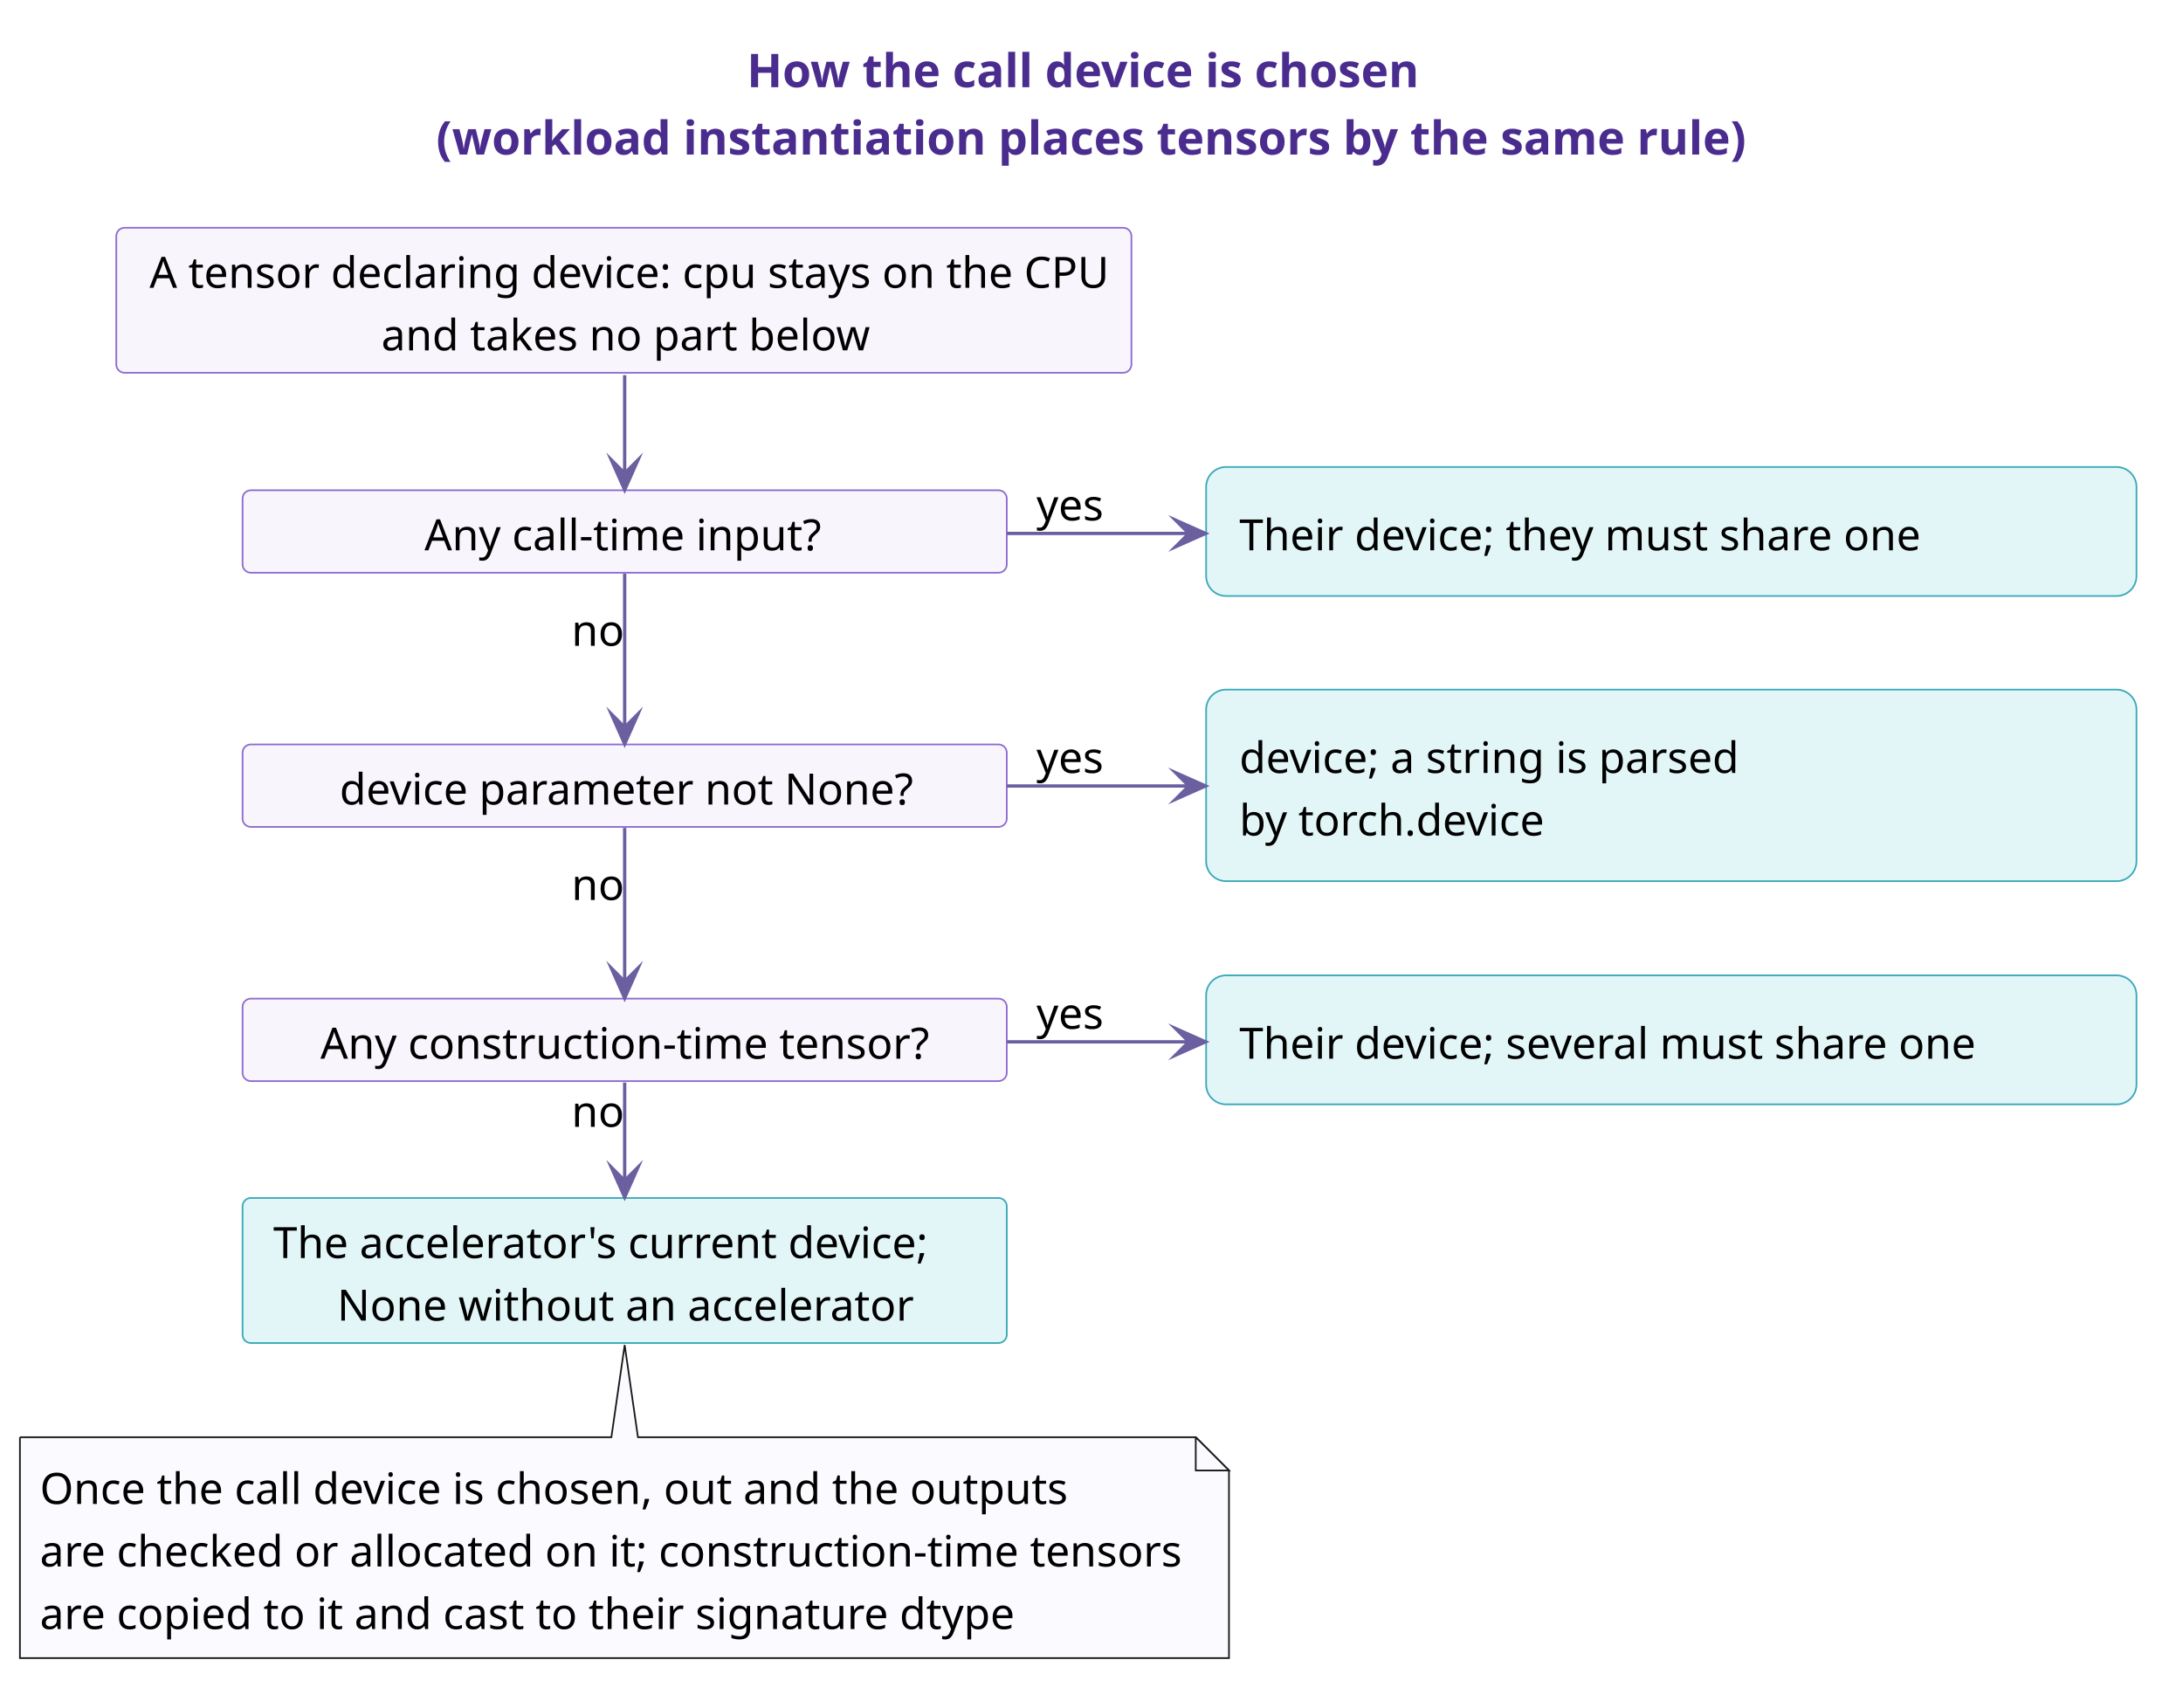
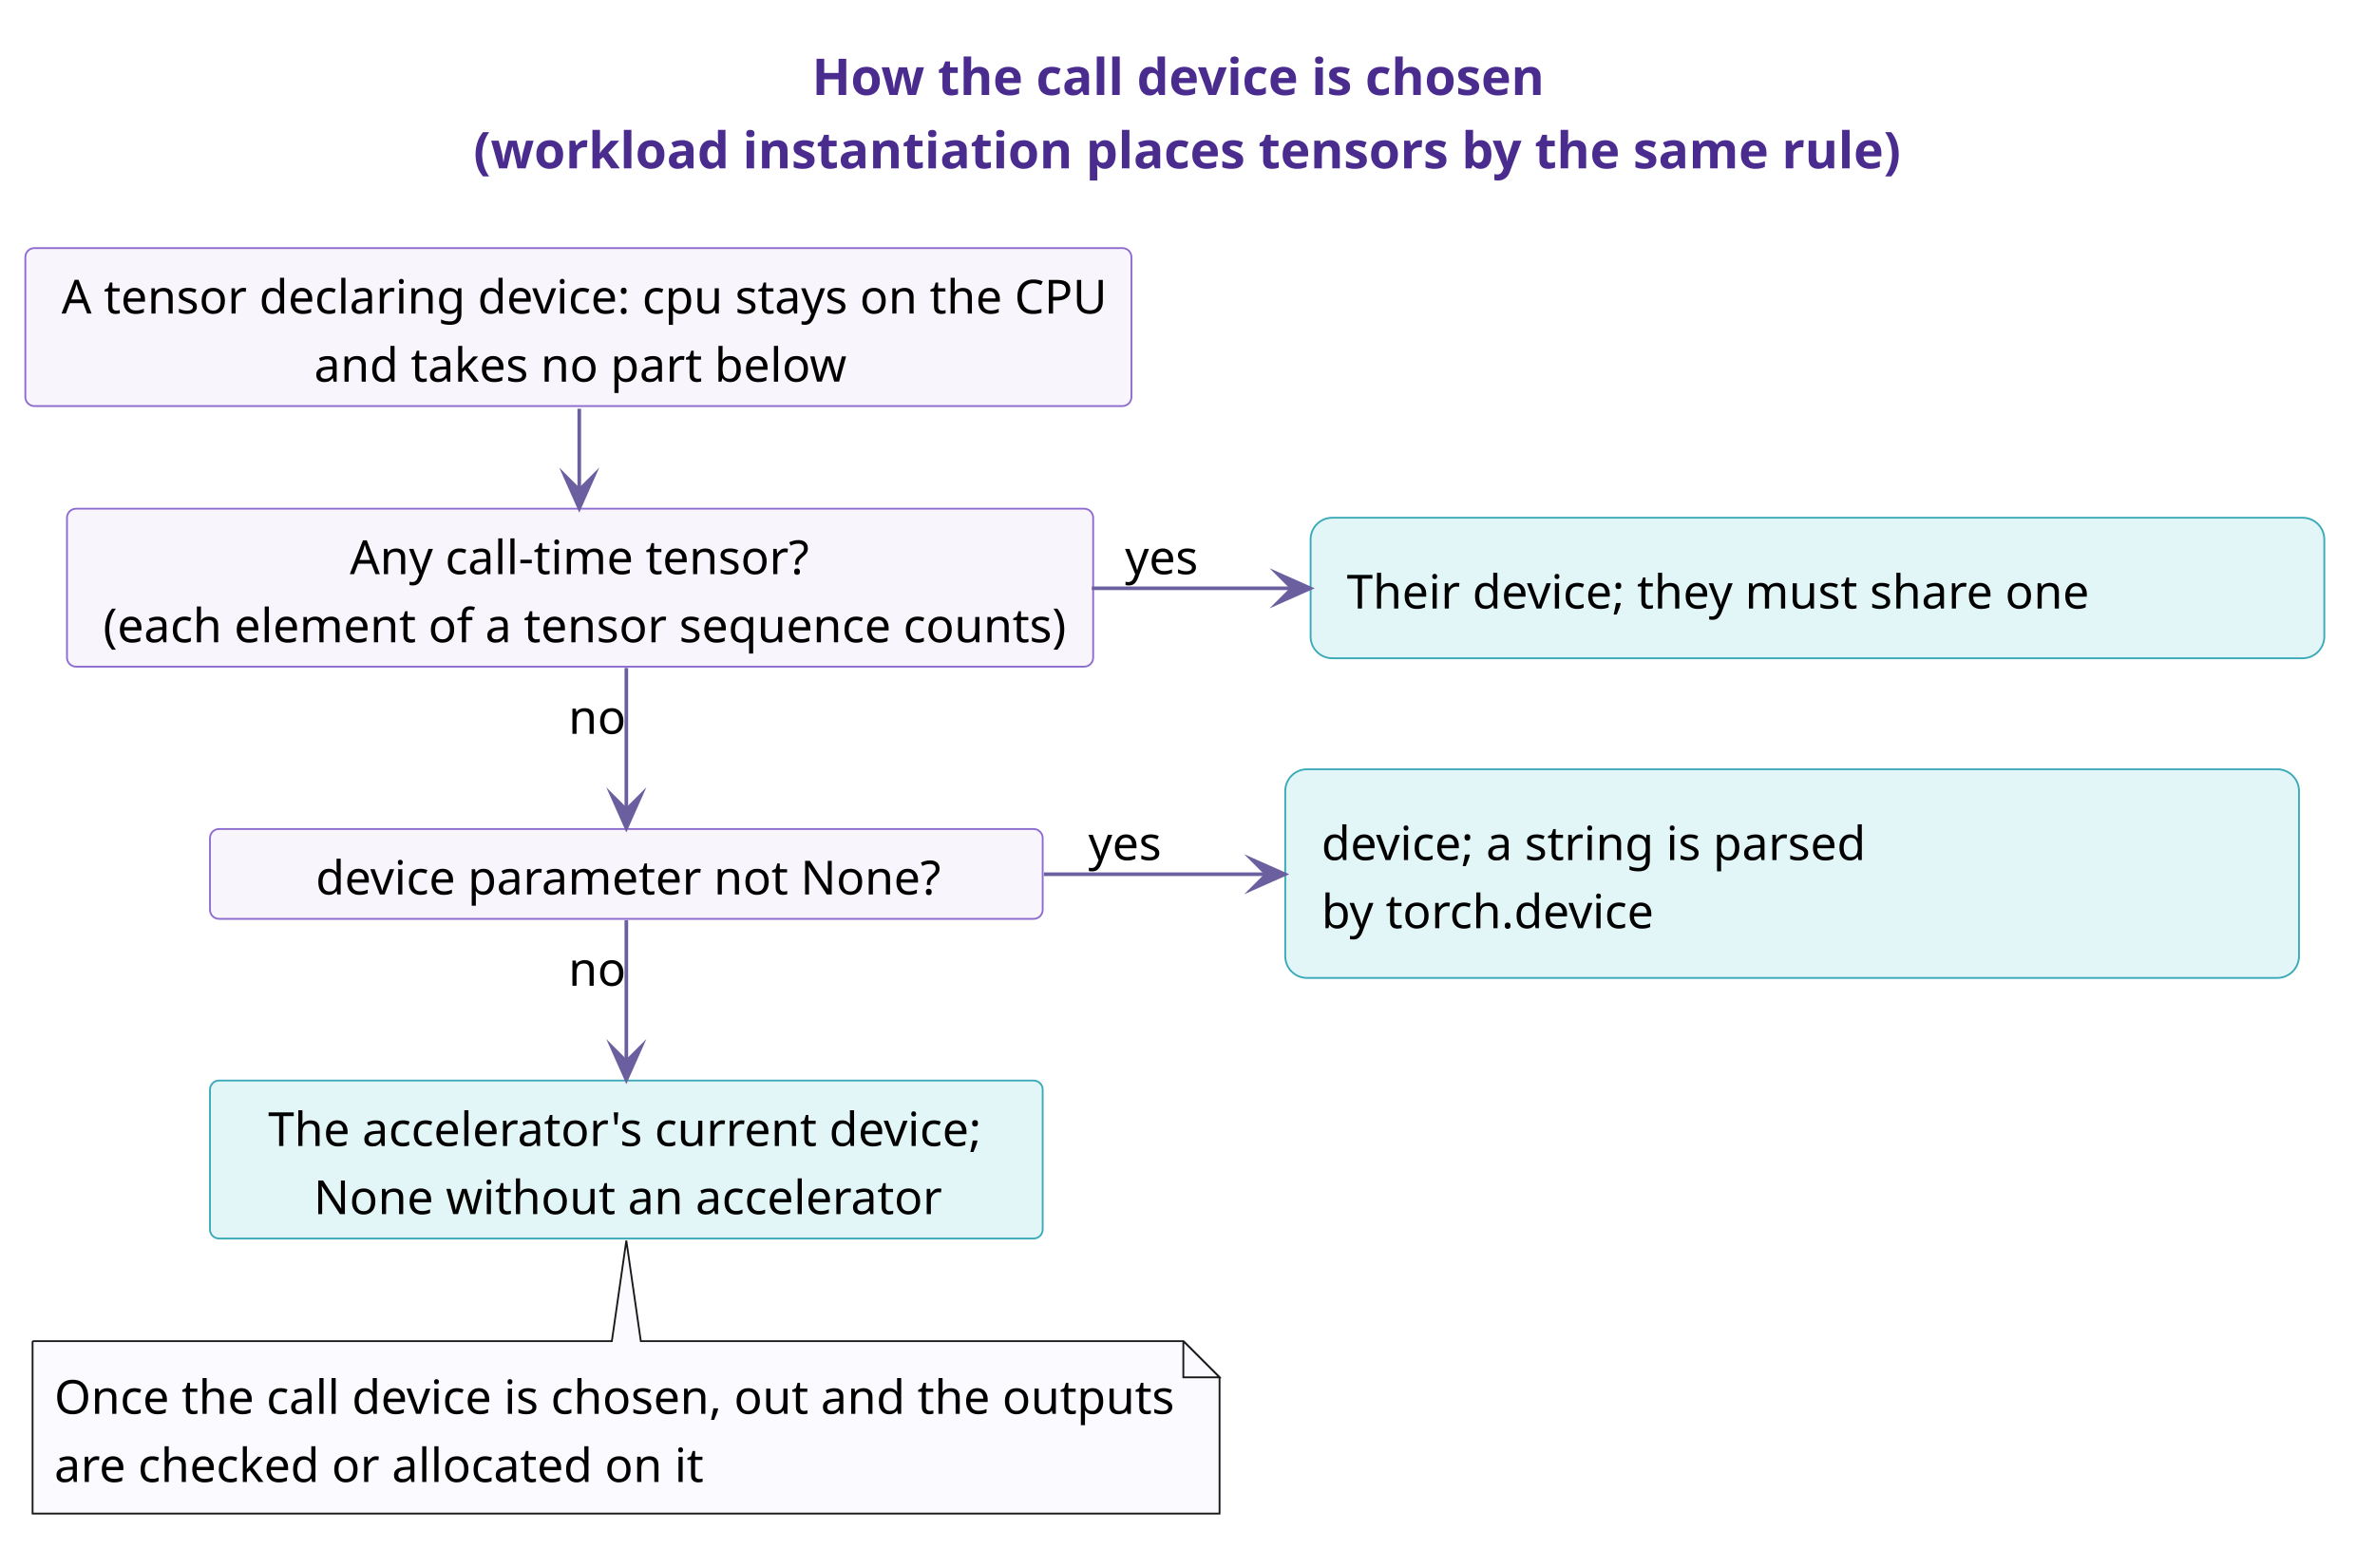
- <svg xmlns="http://www.w3.org/2000/svg" contentStyleType="text/css" data-diagram-type="DESCRIPTION" height="514px" preserveAspectRatio="none" style="width:657px;height:514px;background:#FFFFFF;" version="1.1" viewBox="0 0 657 514" width="657px" zoomAndPan="magnify">
+ <svg xmlns="http://www.w3.org/2000/svg" contentStyleType="text/css" data-diagram-type="DESCRIPTION" height="433px" preserveAspectRatio="none" style="width:656px;height:433px;background:#FFFFFF;" version="1.1" viewBox="0 0 656 433" width="656px" zoomAndPan="magnify">
  <defs />
  <g>
    <g class="title" data-source-line="27">
-       <text fill="#4A2C8F" font-family="'Noto Sans SC','PingFang SC','Microsoft YaHei',sans-serif" font-size="14" font-weight="700" lengthAdjust="spacing" textLength="200.437" x="224.781" y="26.24">How the call device is chosen</text>
-       <text fill="#4A2C8F" font-family="'Noto Sans SC','PingFang SC','Microsoft YaHei',sans-serif" font-size="14" font-weight="700" lengthAdjust="spacing" textLength="387.424" x="131.288" y="46.512">(workload instantiation places tensors by the same rule)</text>
+       <text fill="#4A2C8F" font-family="'Noto Sans SC','PingFang SC','Microsoft YaHei',sans-serif" font-size="14" font-weight="700" lengthAdjust="spacing" textLength="200.437" x="224.281" y="26.24">How the call device is chosen</text>
+       <text fill="#4A2C8F" font-family="'Noto Sans SC','PingFang SC','Microsoft YaHei',sans-serif" font-size="14" font-weight="700" lengthAdjust="spacing" textLength="387.424" x="130.788" y="46.512">(workload instantiation places tensors by the same rule)</text>
    </g>
    <g class="entity" data-qualified-name="pre" data-source-line="29" id="ent0001">
-       <rect fill="#F8F5FD" height="43.648" rx="2.5" ry="2.5" style="stroke:#8E6CCF;stroke-width:0.5;" width="305.519" x="35" y="68.544" />
-       <text fill="#000000" font-family="'Noto Sans SC','PingFang SC','Microsoft YaHei',sans-serif" font-size="13" lengthAdjust="spacing" textLength="285.519" x="45" y="86.624">A tensor declaring device: cpu stays on the CPU</text>
-       <text fill="#000000" font-family="'Noto Sans SC','PingFang SC','Microsoft YaHei',sans-serif" font-size="13" lengthAdjust="spacing" textLength="146.003" x="114.758" y="105.448">and takes no part below</text>
+       <rect fill="#F8F5FD" height="43.648" rx="2.5" ry="2.5" style="stroke:#8E6CCF;stroke-width:0.5;" width="305.519" x="7" y="68.544" />
+       <text fill="#000000" font-family="'Noto Sans SC','PingFang SC','Microsoft YaHei',sans-serif" font-size="13" lengthAdjust="spacing" textLength="285.519" x="17" y="86.624">A tensor declaring device: cpu stays on the CPU</text>
+       <text fill="#000000" font-family="'Noto Sans SC','PingFang SC','Microsoft YaHei',sans-serif" font-size="13" lengthAdjust="spacing" textLength="146.003" x="86.758" y="105.448">and takes no part below</text>
    </g>
    <g class="entity" data-qualified-name="c1" data-source-line="30" id="ent0002">
-       <rect fill="#F8F5FD" height="24.824" rx="2.5" ry="2.5" style="stroke:#8E6CCF;stroke-width:0.5;" width="230" x="73" y="147.544" />
-       <text fill="#000000" font-family="'Noto Sans SC','PingFang SC','Microsoft YaHei',sans-serif" font-size="13" lengthAdjust="spacing" textLength="120.51" x="127.745" y="165.624">Any call-time input?</text>
+       <rect fill="#F8F5FD" height="43.648" rx="2.5" ry="2.5" style="stroke:#8E6CCF;stroke-width:0.5;" width="283.445" x="18.5" y="140.544" />
+       <text fill="#000000" font-family="'Noto Sans SC','PingFang SC','Microsoft YaHei',sans-serif" font-size="13" lengthAdjust="spacing" textLength="127.192" x="96.626" y="158.624">Any call-time tensor?</text>
+       <text fill="#000000" font-family="'Noto Sans SC','PingFang SC','Microsoft YaHei',sans-serif" font-size="13" lengthAdjust="spacing" textLength="263.445" x="28.5" y="177.448">(each element of a tensor sequence counts)</text>
    </g>
    <g class="entity" data-qualified-name="c2" data-source-line="31" id="ent0003">
-       <rect fill="#F8F5FD" height="24.824" rx="2.5" ry="2.5" style="stroke:#8E6CCF;stroke-width:0.5;" width="230" x="73" y="224.044" />
-       <text fill="#000000" font-family="'Noto Sans SC','PingFang SC','Microsoft YaHei',sans-serif" font-size="13" lengthAdjust="spacing" textLength="171.587" x="102.206" y="242.124">device parameter not None?</text>
+       <rect fill="#F8F5FD" height="24.824" rx="2.5" ry="2.5" style="stroke:#8E6CCF;stroke-width:0.5;" width="230" x="58" y="229.044" />
+       <text fill="#000000" font-family="'Noto Sans SC','PingFang SC','Microsoft YaHei',sans-serif" font-size="13" lengthAdjust="spacing" textLength="171.587" x="87.206" y="247.124">device parameter not None?</text>
    </g>
-     <g class="entity" data-qualified-name="c3" data-source-line="32" id="ent0004">
-       <rect fill="#F8F5FD" height="24.824" rx="2.5" ry="2.5" style="stroke:#8E6CCF;stroke-width:0.5;" width="230" x="73" y="300.544" />
-       <text fill="#000000" font-family="'Noto Sans SC','PingFang SC','Microsoft YaHei',sans-serif" font-size="13" lengthAdjust="spacing" textLength="183.131" x="96.434" y="318.624">Any construction-time tensor?</text>
+     <g class="entity" data-qualified-name="r5" data-source-line="32" id="ent0004">
+       <rect fill="#E2F6F8" height="43.648" rx="2.5" ry="2.5" style="stroke:#3AA9B8;stroke-width:0.5;" width="230" x="58" y="298.544" />
+       <text fill="#000000" font-family="'Noto Sans SC','PingFang SC','Microsoft YaHei',sans-serif" font-size="13" lengthAdjust="spacing" textLength="197.873" x="74.063" y="316.624">The accelerator's current device;</text>
+       <text fill="#000000" font-family="'Noto Sans SC','PingFang SC','Microsoft YaHei',sans-serif" font-size="13" lengthAdjust="spacing" textLength="172.718" x="86.641" y="335.448">None without an accelerator</text>
    </g>
-     <g class="entity" data-qualified-name="r5" data-source-line="33" id="ent0005">
-       <rect fill="#E2F6F8" height="43.648" rx="2.5" ry="2.5" style="stroke:#3AA9B8;stroke-width:0.5;" width="230" x="73" y="360.544" />
-       <text fill="#000000" font-family="'Noto Sans SC','PingFang SC','Microsoft YaHei',sans-serif" font-size="13" lengthAdjust="spacing" textLength="211.515" x="82.242" y="378.624">The accelerator's current device;</text>
-       <text fill="#000000" font-family="'Noto Sans SC','PingFang SC','Microsoft YaHei',sans-serif" font-size="13" lengthAdjust="spacing" textLength="173.058" x="101.471" y="397.448">None without an accelerator</text>
+     <g class="entity" data-qualified-name="r1" data-source-line="34" id="ent0005">
+       <rect fill="#E2F6F8" height="38.824" rx="6" ry="6" style="stroke:#3AA9B8;stroke-width:0.5;" width="280" x="362" y="143.044" />
+       <text fill="#000000" font-family="'Noto Sans SC','PingFang SC','Microsoft YaHei',sans-serif" font-size="13" lengthAdjust="spacing" textLength="203.346" x="372" y="168.124">Their device; they must share one</text>
    </g>
-     <g class="entity" data-qualified-name="r1" data-source-line="35" id="ent0006">
-       <rect fill="#E2F6F8" height="38.824" rx="6" ry="6" style="stroke:#3AA9B8;stroke-width:0.5;" width="280" x="363" y="140.544" />
-       <text fill="#000000" font-family="'Noto Sans SC','PingFang SC','Microsoft YaHei',sans-serif" font-size="13" lengthAdjust="spacing" textLength="203.346" x="373" y="165.624">Their device; they must share one</text>
+     <g class="entity" data-qualified-name="r2" data-source-line="35" id="ent0006">
+       <rect fill="#E2F6F8" height="57.648" rx="6" ry="6" style="stroke:#3AA9B8;stroke-width:0.5;" width="280" x="355" y="212.544" />
+       <text fill="#000000" font-family="'Noto Sans SC','PingFang SC','Microsoft YaHei',sans-serif" font-size="13" lengthAdjust="spacing" textLength="148.317" x="365" y="237.624">device; a string is parsed</text>
+       <text fill="#000000" font-family="'Noto Sans SC','PingFang SC','Microsoft YaHei',sans-serif" font-size="13" lengthAdjust="spacing" textLength="93.119" x="365" y="256.448">by torch.device</text>
    </g>
-     <g class="entity" data-qualified-name="r2" data-source-line="36" id="ent0007">
-       <rect fill="#E2F6F8" height="57.648" rx="6" ry="6" style="stroke:#3AA9B8;stroke-width:0.5;" width="280" x="363" y="207.544" />
-       <text fill="#000000" font-family="'Noto Sans SC','PingFang SC','Microsoft YaHei',sans-serif" font-size="13" lengthAdjust="spacing" textLength="148.317" x="373" y="232.624">device; a string is parsed</text>
-       <text fill="#000000" font-family="'Noto Sans SC','PingFang SC','Microsoft YaHei',sans-serif" font-size="13" lengthAdjust="spacing" textLength="93.119" x="373" y="251.448">by torch.device</text>
+     <g class="entity" data-qualified-name="GMN13" data-source-line="46" id="ent0014">
+       <path d="M9,370.544 L9,418.192 A0,0 0 0 0 9,418.192 L336.852,418.192 A0,0 0 0 0 336.852,418.192 L336.852,380.544 L326.852,370.544 L177,370.544 L173,342.744 L169,370.544 L9,370.544 A0,0 0 0 0 9,370.544" fill="#FBFAFE" style="stroke:#181818;stroke-width:0.5;" />
+       <path d="M326.852,370.544 L326.852,380.544 L336.852,380.544 L326.852,370.544" fill="#FBFAFE" style="stroke:#181818;stroke-width:0.5;" />
+       <text fill="#000000" font-family="'Noto Sans SC','PingFang SC','Microsoft YaHei',sans-serif" font-size="13" lengthAdjust="spacing" textLength="306.852" x="15" y="390.624">Once the call device is chosen, out and the outputs</text>
+       <text fill="#000000" font-family="'Noto Sans SC','PingFang SC','Microsoft YaHei',sans-serif" font-size="13" lengthAdjust="spacing" textLength="178.815" x="15" y="409.448">are checked or allocated on it</text>
    </g>
-     <g class="entity" data-qualified-name="r3" data-source-line="37" id="ent0008">
-       <rect fill="#E2F6F8" height="38.824" rx="6" ry="6" style="stroke:#3AA9B8;stroke-width:0.5;" width="280" x="363" y="293.544" />
-       <text fill="#000000" font-family="'Noto Sans SC','PingFang SC','Microsoft YaHei',sans-serif" font-size="13" lengthAdjust="spacing" textLength="219.895" x="373" y="318.624">Their device; several must share one</text>
+     <g class="link" data-entity-1="ent0001" data-entity-2="ent0002" data-link-type="dependency" data-source-line="37" id="lnk7">
+       <path d="M160,112.934 C160,121.684 160,126.694 160,135.414" fill="none" id="pre-to-c1" style="stroke:#6B5FA0;stroke-width:1;" />
+       <polygon fill="#6B5FA0" points="160,140.414,164,131.414,160,135.414,156,131.414,160,140.414" style="stroke:#6B5FA0;stroke-width:1;stroke-linejoin:miter;stroke-miterlimit:10;" />
    </g>
-     <g class="entity" data-qualified-name="GMN18" data-source-line="51" id="ent0019">
-       <path d="M6,432.544 L6,499.016 A0,0 0 0 0 6,499.016 L369.875,499.016 A0,0 0 0 0 369.875,499.016 L369.875,442.544 L359.875,432.544 L192,432.544 L188,404.784 L184,432.544 L6,432.544 A0,0 0 0 0 6,432.544" fill="#FBFAFE" style="stroke:#181818;stroke-width:0.5;" />
-       <path d="M359.875,432.544 L359.875,442.544 L369.875,442.544 L359.875,432.544" fill="#FBFAFE" style="stroke:#181818;stroke-width:0.5;" />
-       <text fill="#000000" font-family="'Noto Sans SC','PingFang SC','Microsoft YaHei',sans-serif" font-size="13" lengthAdjust="spacing" textLength="306.852" x="12" y="452.624">Once the call device is chosen, out and the outputs</text>
-       <text fill="#000000" font-family="'Noto Sans SC','PingFang SC','Microsoft YaHei',sans-serif" font-size="13" lengthAdjust="spacing" textLength="342.875" x="12" y="471.448">are checked or allocated on it; construction-time tensors</text>
-       <text fill="#000000" font-family="'Noto Sans SC','PingFang SC','Microsoft YaHei',sans-serif" font-size="13" lengthAdjust="spacing" textLength="290.342" x="12" y="490.272">are copied to it and cast to their signature dtype</text>
+     <g class="link" data-entity-1="ent0002" data-entity-2="ent0003" data-link-type="dependency" data-source-line="38" id="lnk8">
+       <path d="M173,184.554 C173,198.794 173,211.844 173,223.764" fill="none" id="c1-to-c2" style="stroke:#6B5FA0;stroke-width:1;" />
+       <polygon fill="#6B5FA0" points="173,228.764,177,219.764,173,223.764,169,219.764,173,228.764" style="stroke:#6B5FA0;stroke-width:1;stroke-linejoin:miter;stroke-miterlimit:10;" />
+       <text fill="#000000" font-family="'Noto Sans SC','PingFang SC','Microsoft YaHei',sans-serif" font-size="13" lengthAdjust="spacing" textLength="15.808" x="157" y="202.744">no</text>
    </g>
-     <g class="link" data-entity-1="ent0001" data-entity-2="ent0002" data-link-type="dependency" data-source-line="39" id="lnk9">
-       <path d="M188,112.914 C188,124.344 188,132.824 188,142.434" fill="none" id="pre-to-c1" style="stroke:#6B5FA0;stroke-width:1;" />
-       <polygon fill="#6B5FA0" points="188,147.434,192,138.434,188,142.434,184,138.434,188,147.434" style="stroke:#6B5FA0;stroke-width:1;stroke-linejoin:miter;stroke-miterlimit:10;" />
+     <g class="link" data-entity-1="ent0003" data-entity-2="ent0004" data-link-type="dependency" data-source-line="39" id="lnk9">
+       <path d="M173,254.234 C173,266.104 173,279.074 173,293.314" fill="none" id="c2-to-r5" style="stroke:#6B5FA0;stroke-width:1;" />
+       <polygon fill="#6B5FA0" points="173,298.314,177,289.314,173,293.314,169,289.314,173,298.314" style="stroke:#6B5FA0;stroke-width:1;stroke-linejoin:miter;stroke-miterlimit:10;" />
+       <text fill="#000000" font-family="'Noto Sans SC','PingFang SC','Microsoft YaHei',sans-serif" font-size="13" lengthAdjust="spacing" textLength="15.808" x="157" y="272.354">no</text>
    </g>
-     <g class="link" data-entity-1="ent0002" data-entity-2="ent0003" data-link-type="dependency" data-source-line="40" id="lnk10">
-       <path d="M188,172.674 C188,186.854 188,204.714 188,218.894" fill="none" id="c1-to-c2" style="stroke:#6B5FA0;stroke-width:1;" />
-       <polygon fill="#6B5FA0" points="188,223.894,192,214.894,188,218.894,184,214.894,188,223.894" style="stroke:#6B5FA0;stroke-width:1;stroke-linejoin:miter;stroke-miterlimit:10;" />
-       <text fill="#000000" font-family="'Noto Sans SC','PingFang SC','Microsoft YaHei',sans-serif" font-size="13" lengthAdjust="spacing" textLength="15.808" x="172" y="194.364">no</text>
+     <g class="link" data-entity-1="ent0002" data-entity-2="ent0005" data-link-type="dependency" data-source-line="40" id="lnk10">
+       <path d="M301.57,162.544 C321.51,162.544 337,162.544 356.91,162.544" fill="none" id="c1-to-r1" style="stroke:#6B5FA0;stroke-width:1;" />
+       <polygon fill="#6B5FA0" points="361.91,162.544,352.91,158.544,356.91,162.544,352.91,166.544,361.91,162.544" style="stroke:#6B5FA0;stroke-width:1;stroke-linejoin:miter;stroke-miterlimit:10;" />
+       <text fill="#000000" font-family="'Noto Sans SC','PingFang SC','Microsoft YaHei',sans-serif" font-size="13" lengthAdjust="spacing" textLength="20.059" x="310.74" y="158.624">yes</text>
    </g>
-     <g class="link" data-entity-1="ent0003" data-entity-2="ent0004" data-link-type="dependency" data-source-line="41" id="lnk11">
-       <path d="M188,249.174 C188,263.354 188,281.214 188,295.394" fill="none" id="c2-to-c3" style="stroke:#6B5FA0;stroke-width:1;" />
-       <polygon fill="#6B5FA0" points="188,300.394,192,291.394,188,295.394,184,291.394,188,300.394" style="stroke:#6B5FA0;stroke-width:1;stroke-linejoin:miter;stroke-miterlimit:10;" />
-       <text fill="#000000" font-family="'Noto Sans SC','PingFang SC','Microsoft YaHei',sans-serif" font-size="13" lengthAdjust="spacing" textLength="15.808" x="172" y="270.864">no</text>
-     </g>
-     <g class="link" data-entity-1="ent0004" data-entity-2="ent0005" data-link-type="dependency" data-source-line="42" id="lnk12">
-       <path d="M188,325.794 C188,335.434 188,343.914 188,355.314" fill="none" id="c3-to-r5" style="stroke:#6B5FA0;stroke-width:1;" />
-       <polygon fill="#6B5FA0" points="188,360.314,192,351.314,188,355.314,184,351.314,188,360.314" style="stroke:#6B5FA0;stroke-width:1;stroke-linejoin:miter;stroke-miterlimit:10;" />
-       <text fill="#000000" font-family="'Noto Sans SC','PingFang SC','Microsoft YaHei',sans-serif" font-size="13" lengthAdjust="spacing" textLength="15.808" x="172" y="339.134">no</text>
-     </g>
-     <g class="link" data-entity-1="ent0002" data-entity-2="ent0006" data-link-type="dependency" data-source-line="43" id="lnk13">
-       <path d="M303.06,160.544 C322.48,160.544 337.83,160.544 357.81,160.544" fill="none" id="c1-to-r1" style="stroke:#6B5FA0;stroke-width:1;" />
-       <polygon fill="#6B5FA0" points="362.81,160.544,353.81,156.544,357.81,160.544,353.81,164.544,362.81,160.544" style="stroke:#6B5FA0;stroke-width:1;stroke-linejoin:miter;stroke-miterlimit:10;" />
-       <text fill="#000000" font-family="'Noto Sans SC','PingFang SC','Microsoft YaHei',sans-serif" font-size="13" lengthAdjust="spacing" textLength="20.059" x="311.93" y="156.624">yes</text>
-     </g>
-     <g class="link" data-entity-1="ent0003" data-entity-2="ent0007" data-link-type="dependency" data-source-line="44" id="lnk14">
-       <path d="M303.06,236.544 C322.48,236.544 337.83,236.544 357.81,236.544" fill="none" id="c2-to-r2" style="stroke:#6B5FA0;stroke-width:1;" />
-       <polygon fill="#6B5FA0" points="362.81,236.544,353.81,232.544,357.81,236.544,353.81,240.544,362.81,236.544" style="stroke:#6B5FA0;stroke-width:1;stroke-linejoin:miter;stroke-miterlimit:10;" />
-       <text fill="#000000" font-family="'Noto Sans SC','PingFang SC','Microsoft YaHei',sans-serif" font-size="13" lengthAdjust="spacing" textLength="20.059" x="311.93" y="232.624">yes</text>
-     </g>
-     <g class="link" data-entity-1="ent0004" data-entity-2="ent0008" data-link-type="dependency" data-source-line="45" id="lnk15">
-       <path d="M303.06,313.544 C322.48,313.544 337.83,313.544 357.81,313.544" fill="none" id="c3-to-r3" style="stroke:#6B5FA0;stroke-width:1;" />
-       <polygon fill="#6B5FA0" points="362.81,313.544,353.81,309.544,357.81,313.544,353.81,317.544,362.81,313.544" style="stroke:#6B5FA0;stroke-width:1;stroke-linejoin:miter;stroke-miterlimit:10;" />
-       <text fill="#000000" font-family="'Noto Sans SC','PingFang SC','Microsoft YaHei',sans-serif" font-size="13" lengthAdjust="spacing" textLength="20.059" x="311.93" y="309.624">yes</text>
+     <g class="link" data-entity-1="ent0003" data-entity-2="ent0006" data-link-type="dependency" data-source-line="41" id="lnk11">
+       <path d="M288.34,241.544 C309.9,241.544 327.66,241.544 349.88,241.544" fill="none" id="c2-to-r2" style="stroke:#6B5FA0;stroke-width:1;" />
+       <polygon fill="#6B5FA0" points="354.88,241.544,345.88,237.544,349.88,241.544,345.88,245.544,354.88,241.544" style="stroke:#6B5FA0;stroke-width:1;stroke-linejoin:miter;stroke-miterlimit:10;" />
+       <text fill="#000000" font-family="'Noto Sans SC','PingFang SC','Microsoft YaHei',sans-serif" font-size="13" lengthAdjust="spacing" textLength="20.059" x="300.61" y="237.624">yes</text>
    </g>
  </g>
</svg>
